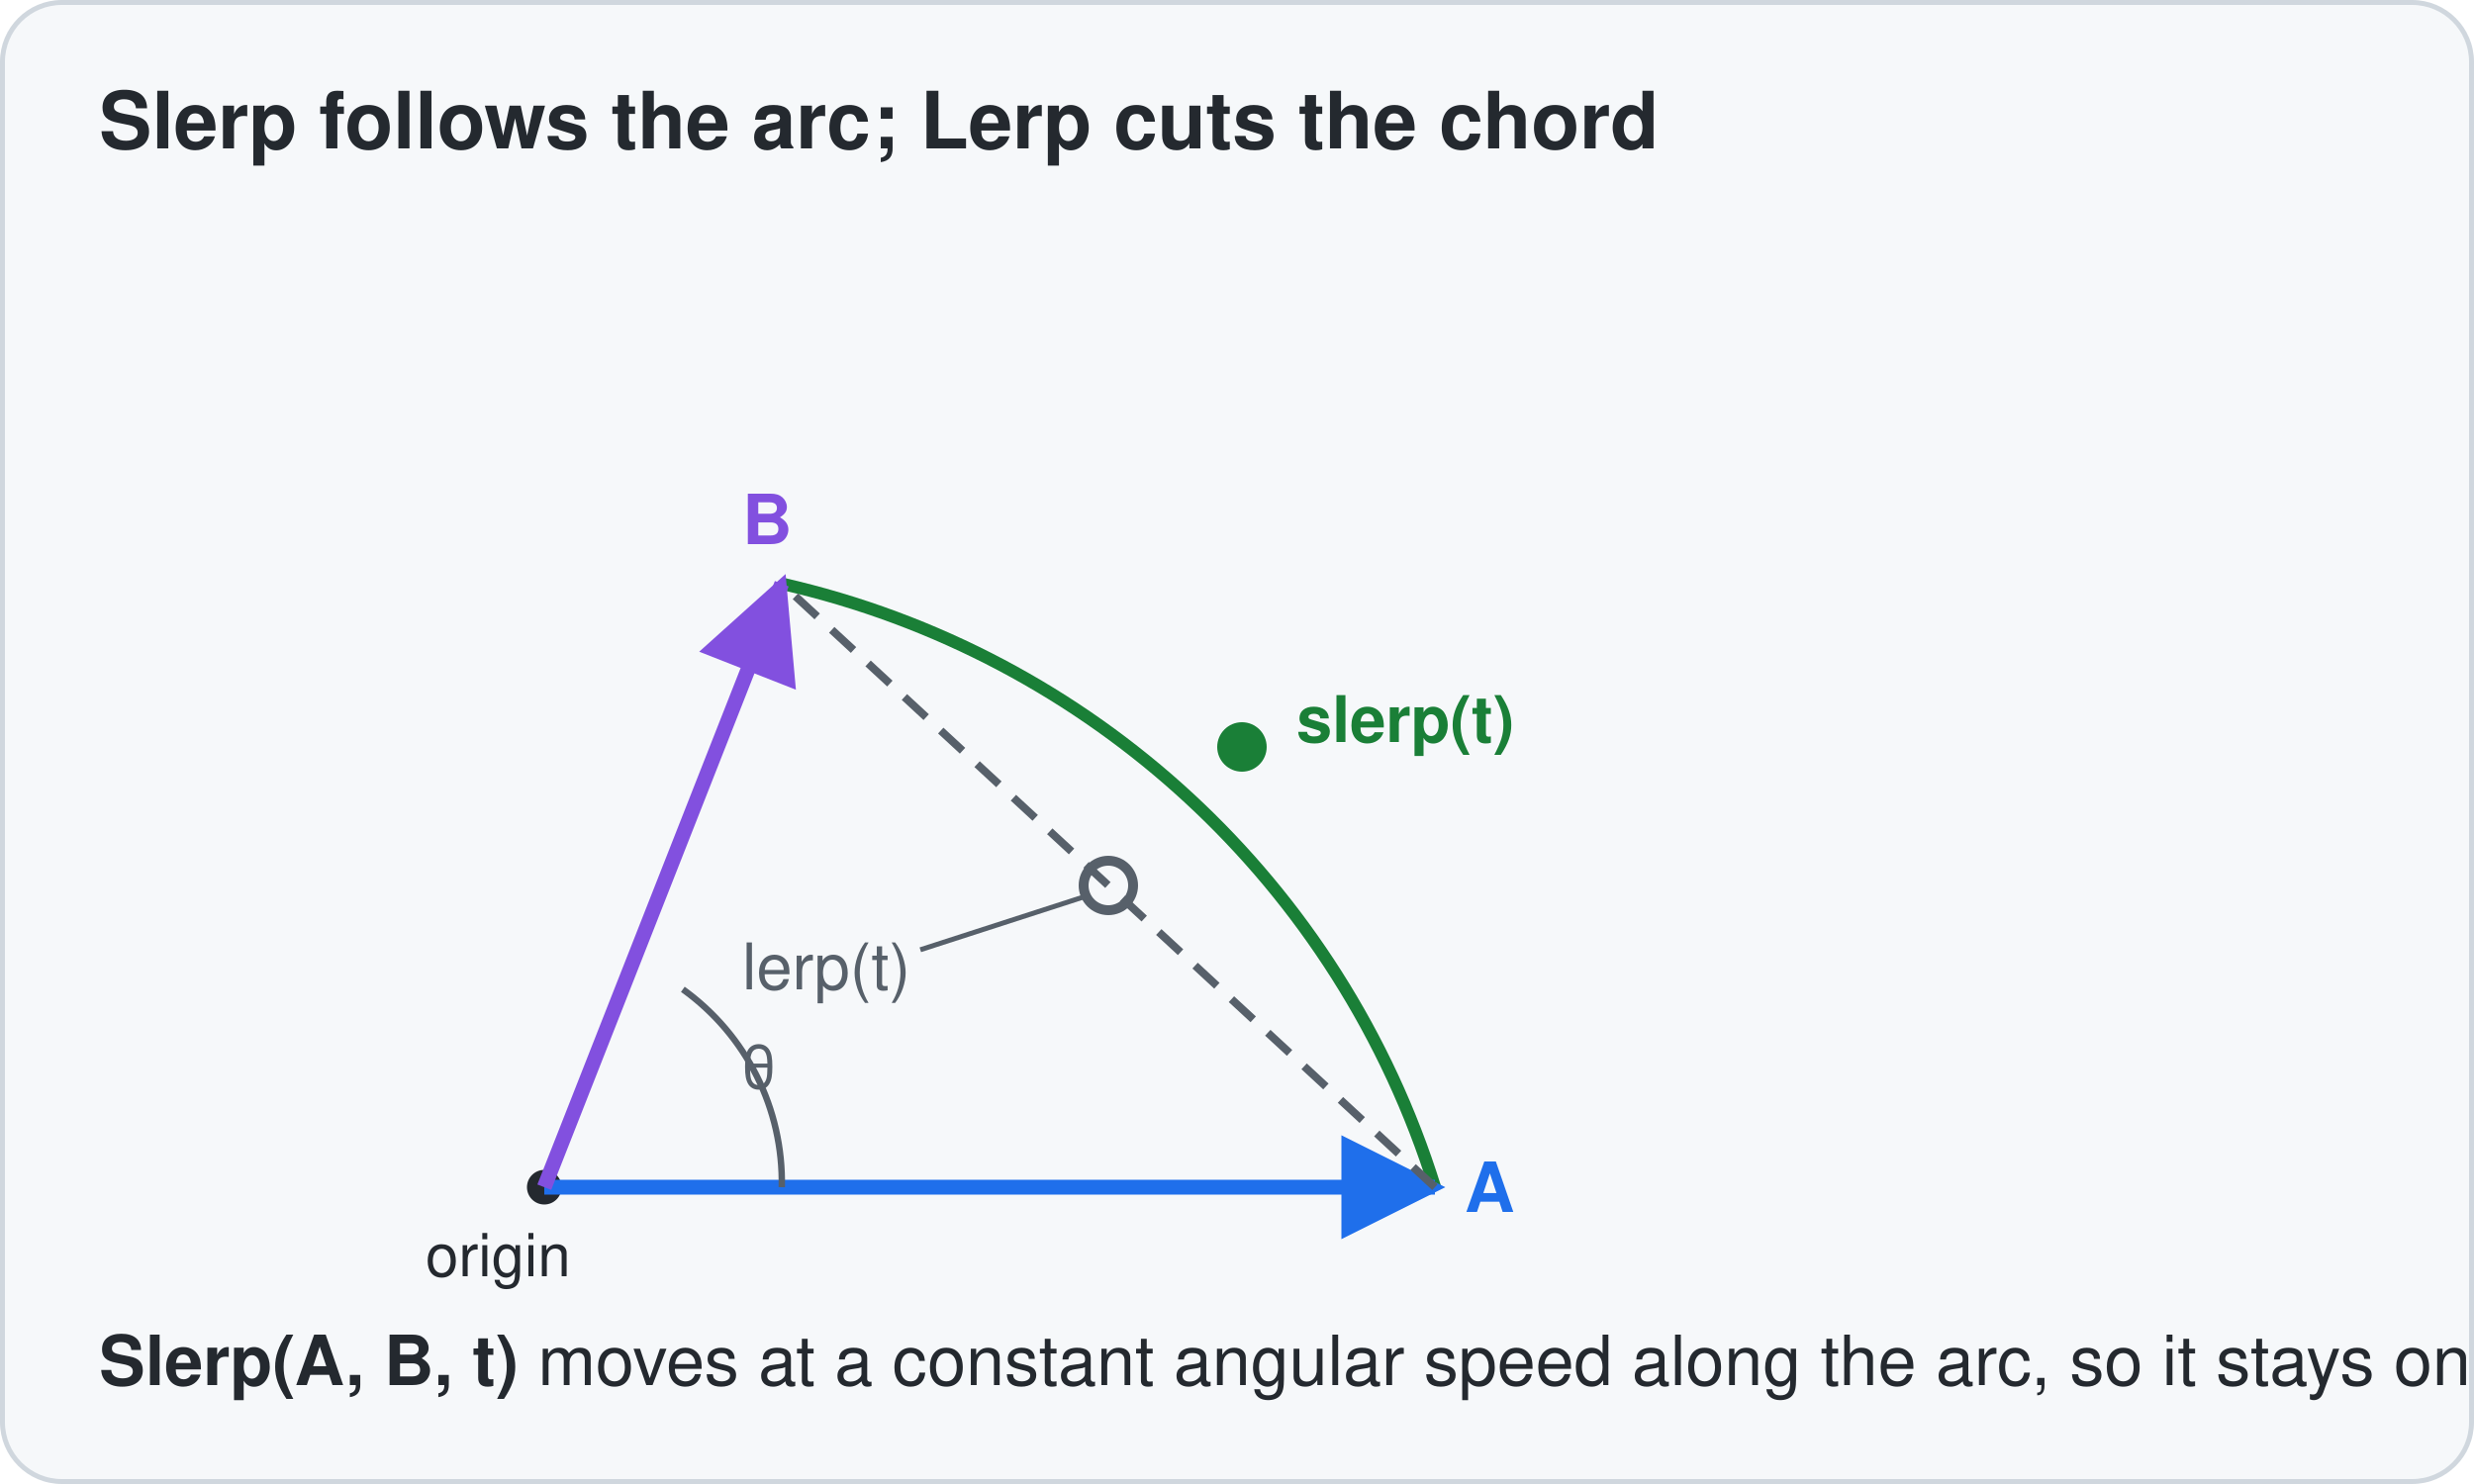
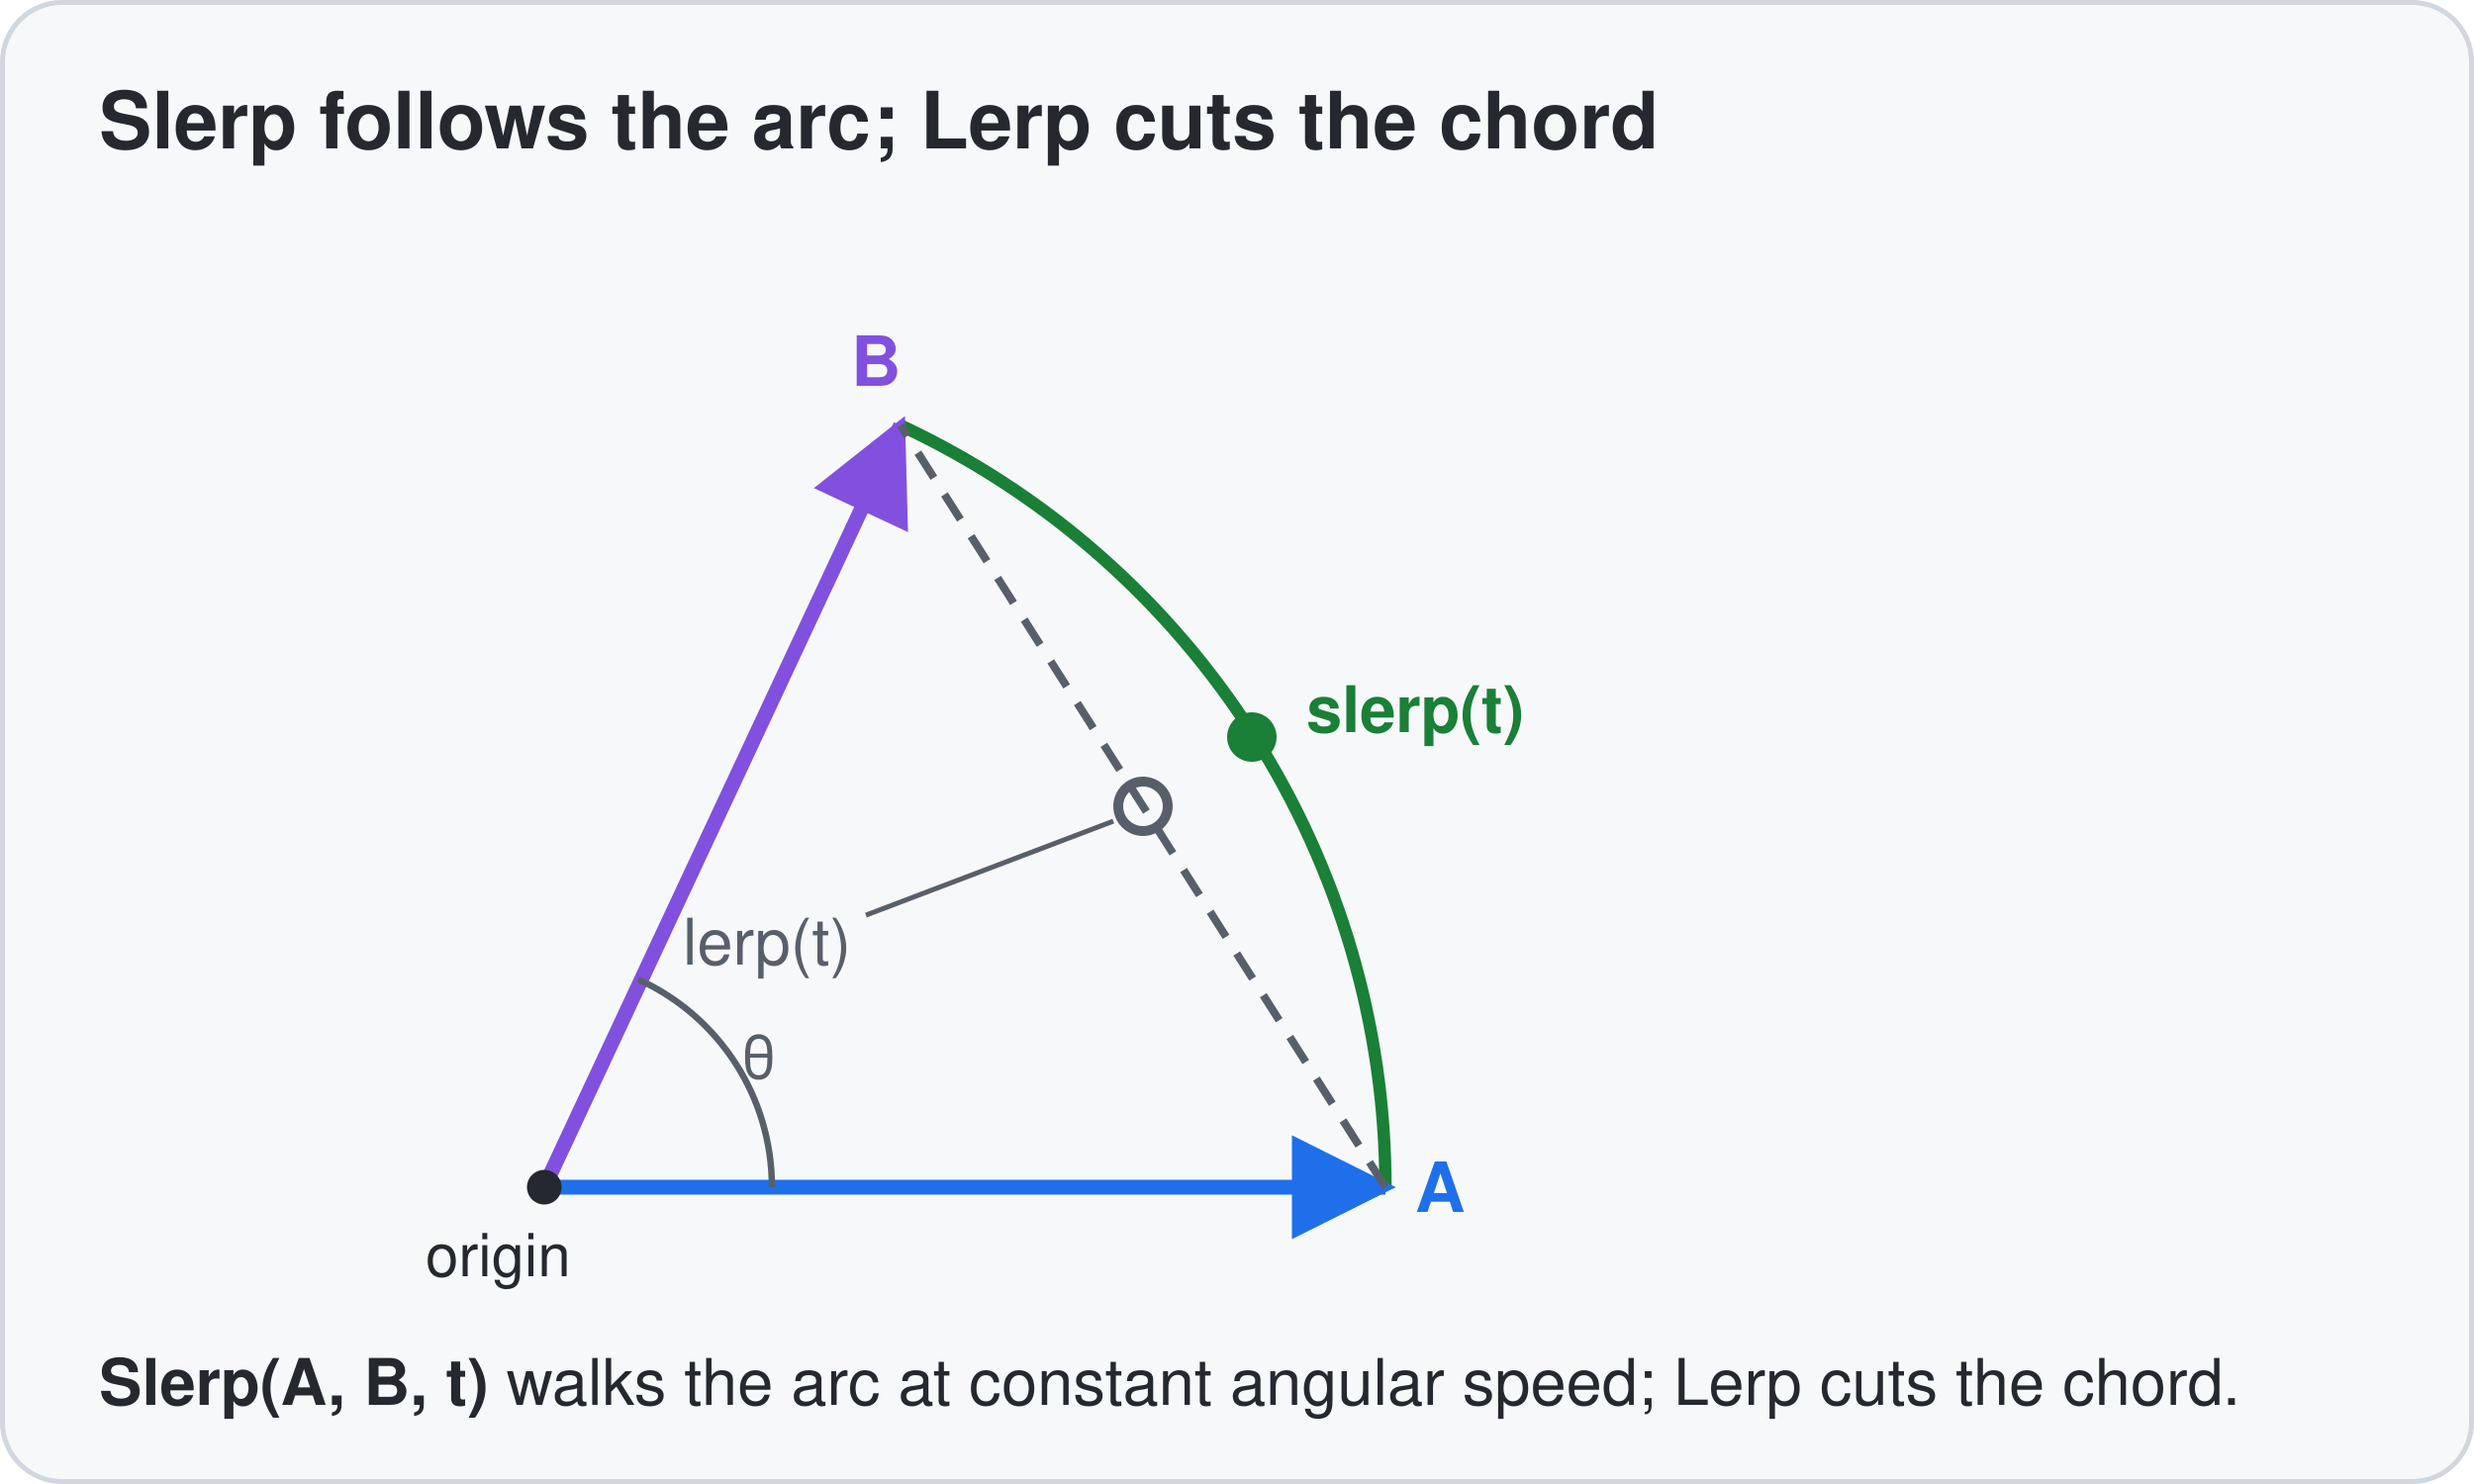
<svg xmlns="http://www.w3.org/2000/svg" width="500" height="300" viewBox="0 0 500 300" font-family="Segoe UI, Helvetica, Arial, sans-serif">
  <defs>
    <marker id="s-blue" viewBox="0 0 10 10" refX="9" refY="5" markerWidth="7" markerHeight="7" orient="auto">
      <path d="M0,0 L10,5 L0,10 z" fill="#1f6feb" />
    </marker>
    <marker id="s-purple" viewBox="0 0 10 10" refX="9" refY="5" markerWidth="7" markerHeight="7" orient="auto">
      <path d="M0,0 L10,5 L0,10 z" fill="#8250df" />
    </marker>
  </defs>
  <rect x="0.5" y="0.5" width="499" height="299" rx="12" fill="#f6f8fa" stroke="#d0d7de" />
  <text x="20" y="30" font-size="16" font-weight="600" fill="#24292f">Slerp follows the arc; Lerp cuts the chord</text>
+   <path d="M 280 240 A 170 170 0 0 0 182 86" fill="none" stroke="#1a7f37" stroke-width="2.5" />
+   <line x1="110" y1="240" x2="280" y2="240" stroke="#1f6feb" stroke-width="3" marker-end="url(#s-blue)" />
+   <text x="286" y="245" font-size="14" fill="#1f6feb" font-weight="600">A</text>
+   <line x1="110" y1="240" x2="182" y2="86" stroke="#8250df" stroke-width="3" marker-end="url(#s-purple)" />
+   <text x="172" y="78" font-size="14" fill="#8250df" font-weight="600">B</text>
+   <line x1="280" y1="240" x2="182" y2="86" stroke="#57606a" stroke-width="1.6" stroke-dasharray="6 4" />
+   <circle cx="253" cy="149" r="5" fill="#1a7f37" />
+   <text x="264" y="148" font-size="13" fill="#1a7f37" font-weight="600">slerp(t)</text>
+   <circle cx="231" cy="163" r="5" fill="none" stroke="#57606a" stroke-width="2" />
+   <line x1="175" y1="185" x2="225" y2="166" stroke="#57606a" stroke-width="1" />
+   <text x="138" y="195" font-size="13" fill="#57606a">lerp(t)</text>
+   <path d="M 156 240 A 46 46 0 0 0 129 198" fill="none" stroke="#57606a" stroke-width="1.3" />
+   <text x="150" y="218" font-size="12" fill="#57606a">θ</text>
  <circle cx="110" cy="240" r="3.5" fill="#24292f" />
  <text x="86" y="258" font-size="12" fill="#24292f">origin</text>
-   <path d="M 290 240 A 180 180 0 0 0 158 118" fill="none" stroke="#1a7f37" stroke-width="2.5" />
-   <line x1="110" y1="240" x2="290" y2="240" stroke="#1f6feb" stroke-width="3" marker-end="url(#s-blue)" />
-   <text x="296" y="245" font-size="14" fill="#1f6feb" font-weight="600">A</text>
-   <line x1="110" y1="240" x2="158" y2="118" stroke="#8250df" stroke-width="3" marker-end="url(#s-purple)" />
-   <text x="150" y="110" font-size="14" fill="#8250df" font-weight="600">B</text>
-   <line x1="290" y1="240" x2="158" y2="118" stroke="#57606a" stroke-width="1.6" stroke-dasharray="6 4" />
-   <circle cx="251" cy="151" r="5" fill="#1a7f37" />
-   <text x="262" y="150" font-size="13" fill="#1a7f37" font-weight="600">slerp(t)</text>
-   <circle cx="224" cy="179" r="5" fill="none" stroke="#57606a" stroke-width="2" />
-   <text x="150" y="200" font-size="13" fill="#57606a">lerp(t)</text>
-   <line x1="186" y1="192" x2="220" y2="181" stroke="#57606a" stroke-width="1" />
-   <path d="M 158 240 A 48 48 0 0 0 138 200" fill="none" stroke="#57606a" stroke-width="1.3" />
-   <text x="150" y="220" font-size="12" fill="#57606a">θ</text>
-   <text x="20" y="280" font-size="14" fill="#24292f">
-     <tspan font-weight="600">Slerp(A, B, t)</tspan> moves at a constant angular speed along the arc, so it stays on the sphere; Lerp does not.</text>
+   <text x="20" y="284" font-size="13" fill="#24292f">
+     <tspan font-weight="600">Slerp(A, B, t)</tspan> walks the arc at constant angular speed; Lerp cuts the chord.</text>
</svg>
